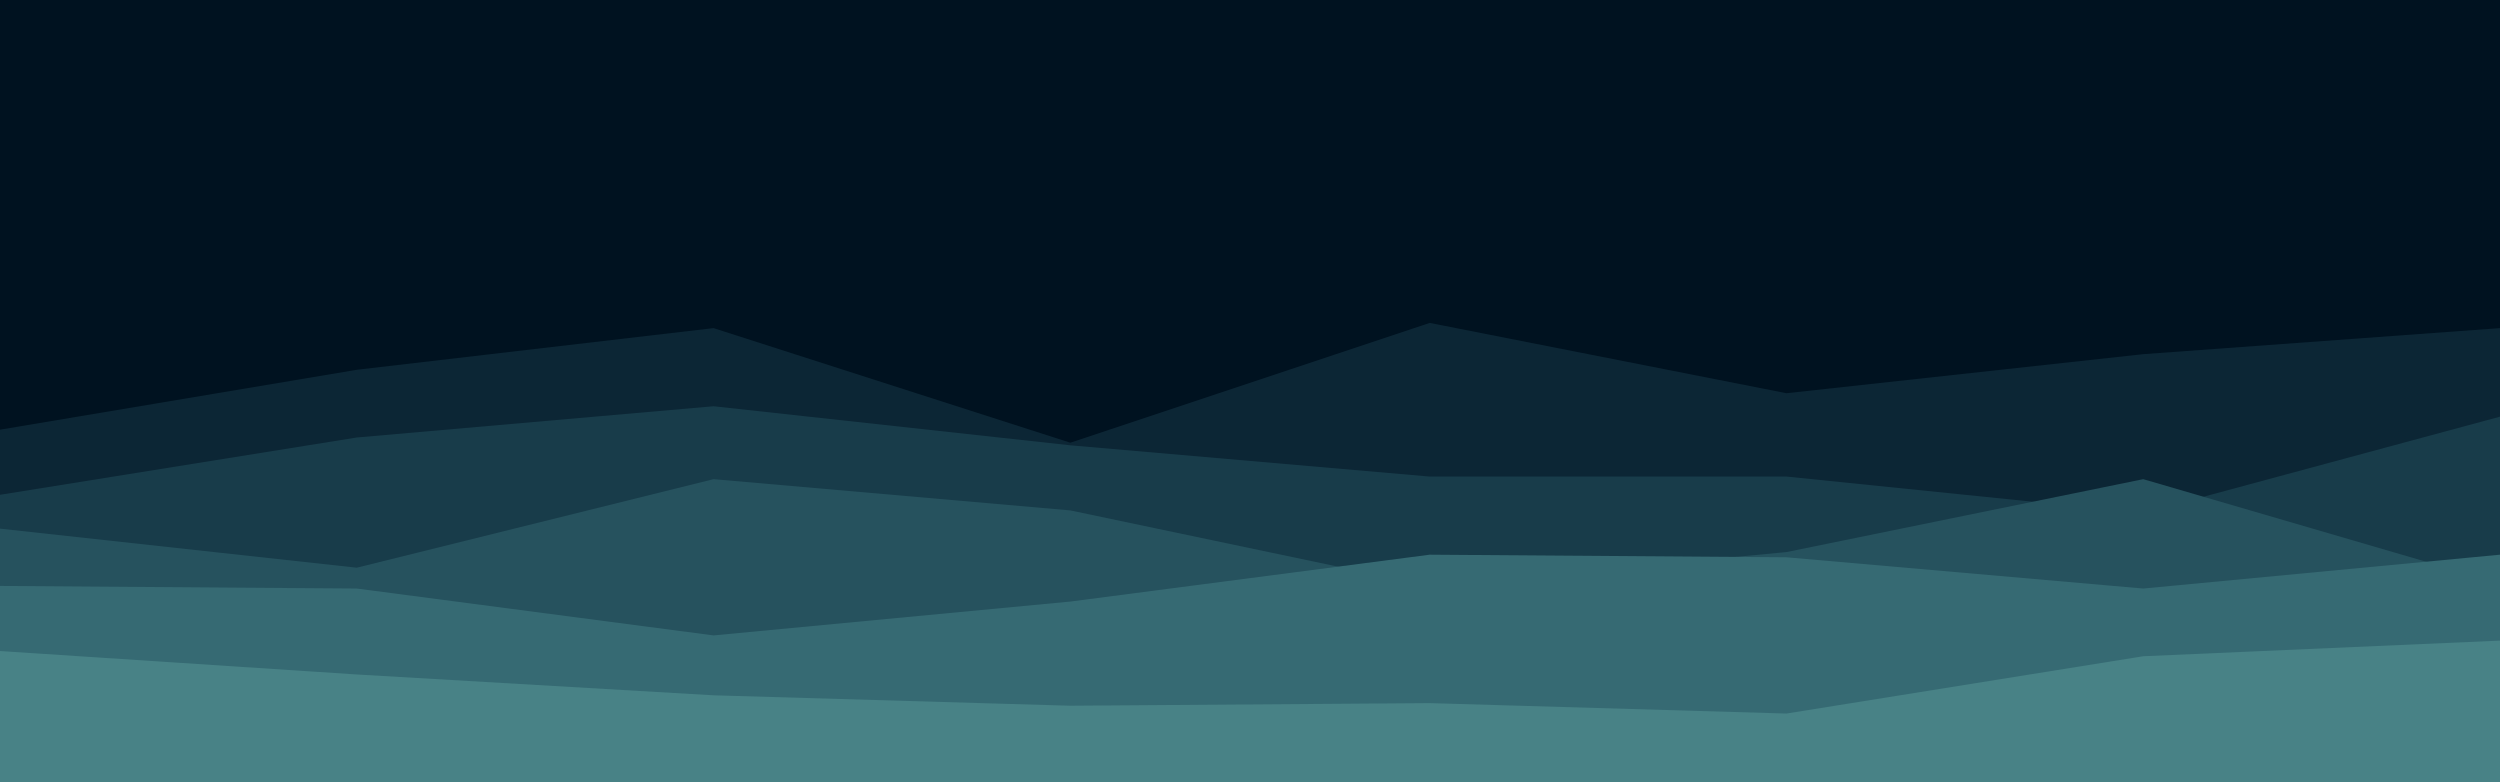
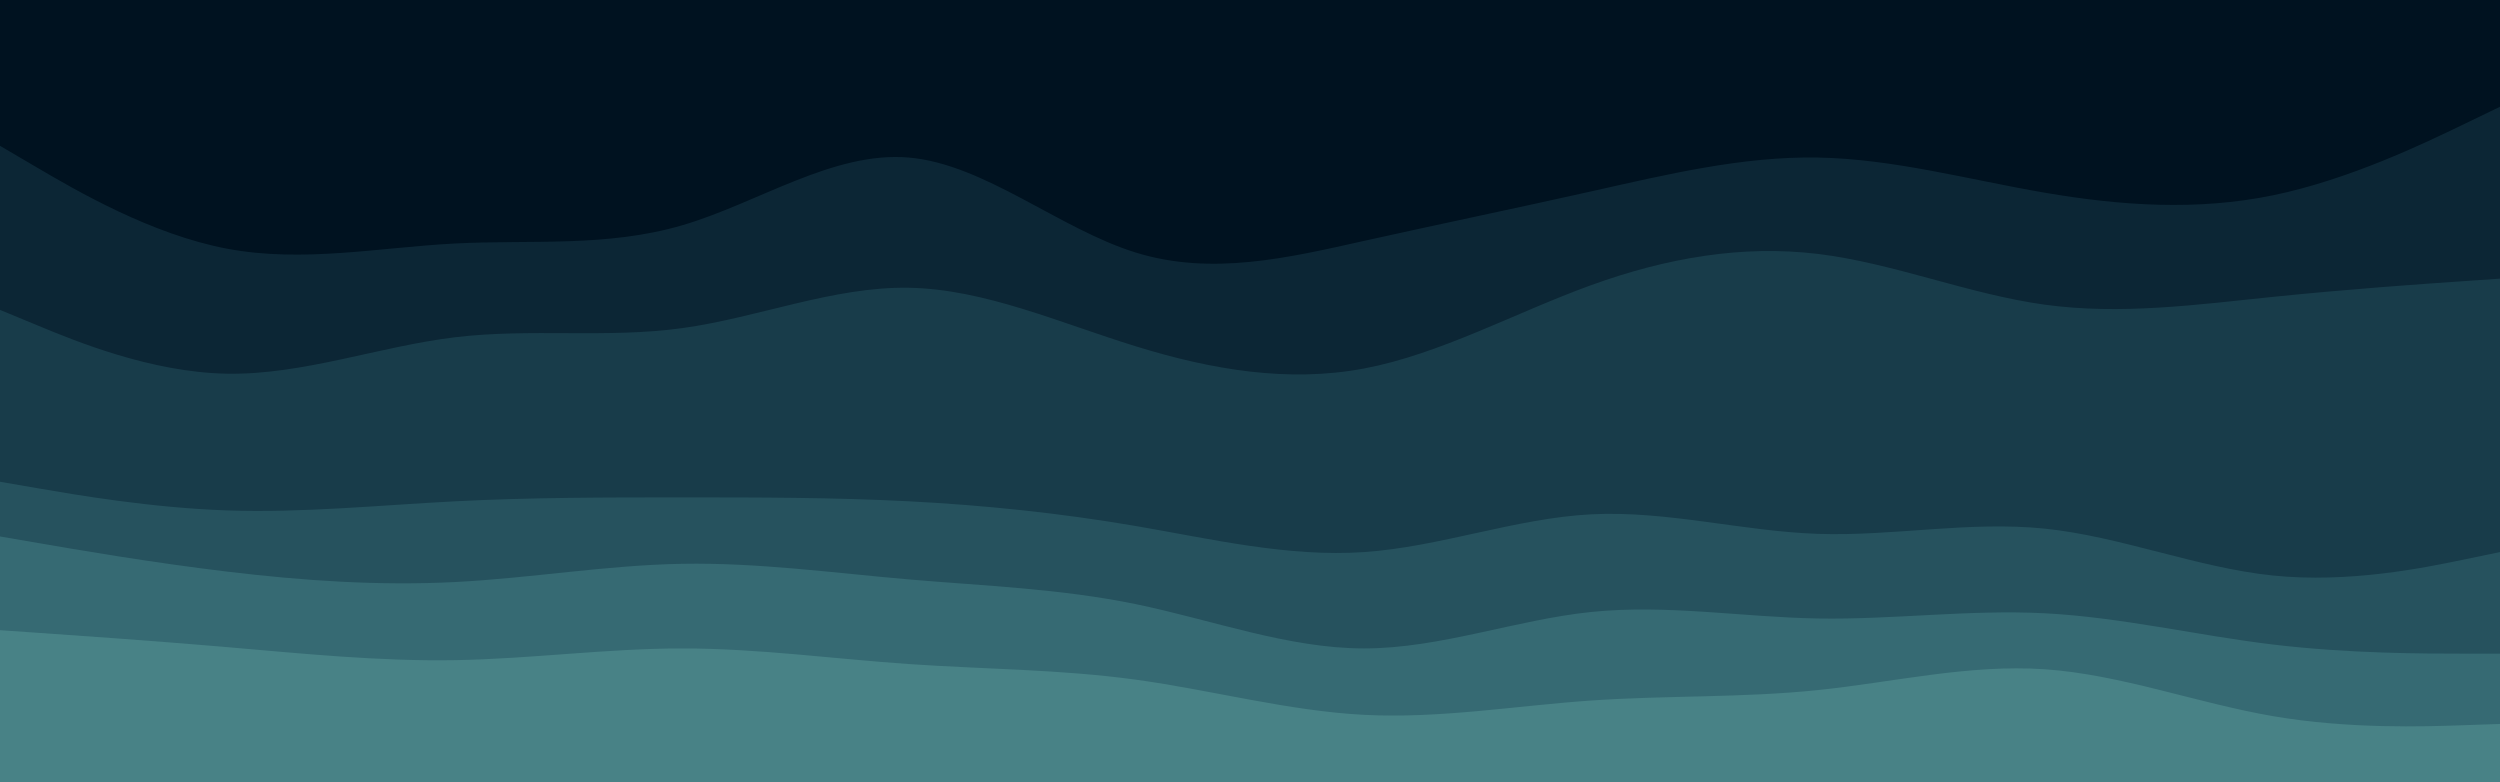
<svg xmlns="http://www.w3.org/2000/svg" id="visual" viewBox="0 0 960 300" width="960" height="300" version="1.1">
-   <rect x="0" y="0" width="960" height="300" fill="#001220" />
-   <path d="M0 99L137 119L274 102L411 149L549 129L686 109L823 135L960 114L960 301L823 301L686 301L549 301L411 301L274 301L137 301L0 301Z" fill="#001220" />
-   <path d="M0 165L137 142L274 126L411 170L549 124L686 151L823 136L960 126L960 301L823 301L686 301L549 301L411 301L274 301L137 301L0 301Z" fill="#0c2635" />
-   <path d="M0 190L137 168L274 156L411 171L549 183L686 183L823 197L960 160L960 301L823 301L686 301L549 301L411 301L274 301L137 301L0 301Z" fill="#183c4a" />
-   <path d="M0 203L137 218L274 184L411 196L549 225L686 212L823 184L960 224L960 301L823 301L686 301L549 301L411 301L274 301L137 301L0 301Z" fill="#26525e" />
-   <path d="M0 225L137 226L274 244L411 231L549 213L686 214L823 226L960 213L960 301L823 301L686 301L549 301L411 301L274 301L137 301L0 301Z" fill="#366a73" />
-   <path d="M0 250L137 259L274 267L411 271L549 270L686 274L823 252L960 246L960 301L823 301L686 301L549 301L411 301L274 301L137 301L0 301Z" fill="#488286" />
+   <path d="M0 58L14.5 66.5C29 75 58 92 87.2 97.5C116.3 103 145.7 97 174.8 95.5C204 94 233 97 262 88.5C291 80 320 60 349 62.5C378 65 407 90 436.2 99C465.3 108 494.7 101 523.8 94.5C553 88 582 82 611 75.5C640 69 669 62 698 62.5C727 63 756 71 785.2 76C814.3 81 843.7 83 872.8 77C902 71 931 57 945.5 50L960 43L960 0L945.5 0C931 0 902 0 872.8 0C843.7 0 814.3 0 785.2 0C756 0 727 0 698 0C669 0 640 0 611 0C582 0 553 0 523.8 0C494.7 0 465.3 0 436.2 0C407 0 378 0 349 0C320 0 291 0 262 0C233 0 204 0 174.8 0C145.7 0 116.3 0 87.2 0C58 0 29 0 14.5 0L0 0Z" fill="#001220" />
+   <path d="M0 121L14.5 127C29 133 58 145 87.2 145.5C116.3 146 145.7 135 174.8 131.5C204 128 233 132 262 128C291 124 320 112 349 112.5C378 113 407 126 436.2 135C465.3 144 494.7 149 523.8 143.5C553 138 582 122 611 111.5C640 101 669 96 698 99.5C727 103 756 115 785.2 119C814.3 123 843.7 119 872.8 116C902 113 931 111 945.5 110L960 109L960 41L945.5 48C931 55 902 69 872.8 75C843.7 81 814.3 79 785.2 74C756 69 727 61 698 60.5C669 60 640 67 611 73.5C582 80 553 86 523.8 92.5C494.7 99 465.3 106 436.2 97C407 88 378 63 349 60.5C320 58 291 78 262 86.5C233 95 204 92 174.8 93.5C145.7 95 116.3 101 87.2 95.5C58 90 29 73 14.5 64.5L0 56Z" fill="#0c2635" />
+   <path d="M0 187L14.5 189.5C29 192 58 197 87.2 198C116.3 199 145.7 196 174.8 194.5C204 193 233 193 262 193C291 193 320 193 349 194.5C378 196 407 199 436.2 204C465.3 209 494.7 216 523.8 214C553 212 582 201 611 199.5C640 198 669 206 698 207C727 208 756 202 785.2 205C814.3 208 843.7 220 872.8 223C902 226 931 220 945.5 217L960 214L960 107L945.5 108C931 109 902 111 872.8 114C843.7 117 814.3 121 785.2 117C756 113 727 101 698 97.5C669 94 640 99 611 109.5C582 120 553 136 523.8 141.5C494.7 147 465.3 142 436.2 133C407 124 378 111 349 110.5C320 110 291 122 262 126C233 130 204 126 174.8 129.5C145.7 133 116.3 144 87.2 143.5C58 143 29 131 14.5 125L0 119Z" fill="#183c4a" />
+   <path d="M0 208L14.5 210.5C29 213 58 218 87.2 221.5C116.3 225 145.7 227 174.8 225.5C204 224 233 219 262 218.5C291 218 320 222 349 224.5C378 227 407 228 436.2 234C465.3 240 494.7 251 523.8 251C553 251 582 240 611 237C640 234 669 239 698 239.5C727 240 756 236 785.2 237.5C814.3 239 843.7 246 872.8 249.5C902 253 931 253 945.5 253L960 253L960 212L945.5 215C931 218 902 224 872.8 221C843.7 218 814.3 206 785.2 203C756 200 727 206 698 205C669 204 640 196 611 197.5C582 199 553 210 523.8 212C494.7 214 465.3 207 436.2 202C407 197 378 194 349 192.5C320 191 291 191 262 191C233 191 204 191 174.8 192.5C145.7 194 116.3 197 87.2 196C58 195 29 190 14.5 187.5L0 185Z" fill="#26525e" />
+   <path d="M0 244L14.5 245C29 246 58 248 87.2 250.5C116.3 253 145.7 256 174.8 255.5C204 255 233 251 262 251C291 251 320 255 349 257C378 259 407 259 436.2 263C465.3 267 494.7 275 523.8 276.5C553 278 582 273 611 271C640 269 669 270 698 267C727 264 756 257 785.2 259C814.3 261 843.7 272 872.8 277C902 282 931 281 945.5 280.5L960 280L960 251L945.5 251C931 251 902 251 872.8 247.5C843.7 244 814.3 237 785.2 235.5C756 234 727 238 698 237.5C669 237 640 232 611 235C582 238 553 249 523.8 249C494.7 249 465.3 238 436.2 232C407 226 378 225 349 222.5C320 220 291 216 262 216.5C233 217 204 222 174.8 223.5C145.7 225 116.3 223 87.2 219.5C58 216 29 211 14.5 208.5L0 206Z" fill="#366a73" />
+   <path d="M0 301L14.5 301C29 301 58 301 87.2 301C116.3 301 145.7 301 174.8 301C204 301 233 301 262 301C291 301 320 301 349 301C378 301 407 301 436.2 301C465.3 301 494.7 301 523.8 301C553 301 582 301 611 301C640 301 669 301 698 301C727 301 756 301 785.2 301C814.3 301 843.7 301 872.8 301C902 301 931 301 945.5 301L960 301L960 278L945.5 278.5C931 279 902 280 872.8 275C843.7 270 814.3 259 785.2 257C756 255 727 262 698 265C669 268 640 267 611 269C582 271 553 276 523.8 274.5C494.7 273 465.3 265 436.2 261C407 257 378 257 349 255C320 253 291 249 262 249C233 249 204 253 174.8 253.5C145.7 254 116.3 251 87.2 248.5C58 246 29 244 14.5 243L0 242Z" fill="#488286" />
</svg>
